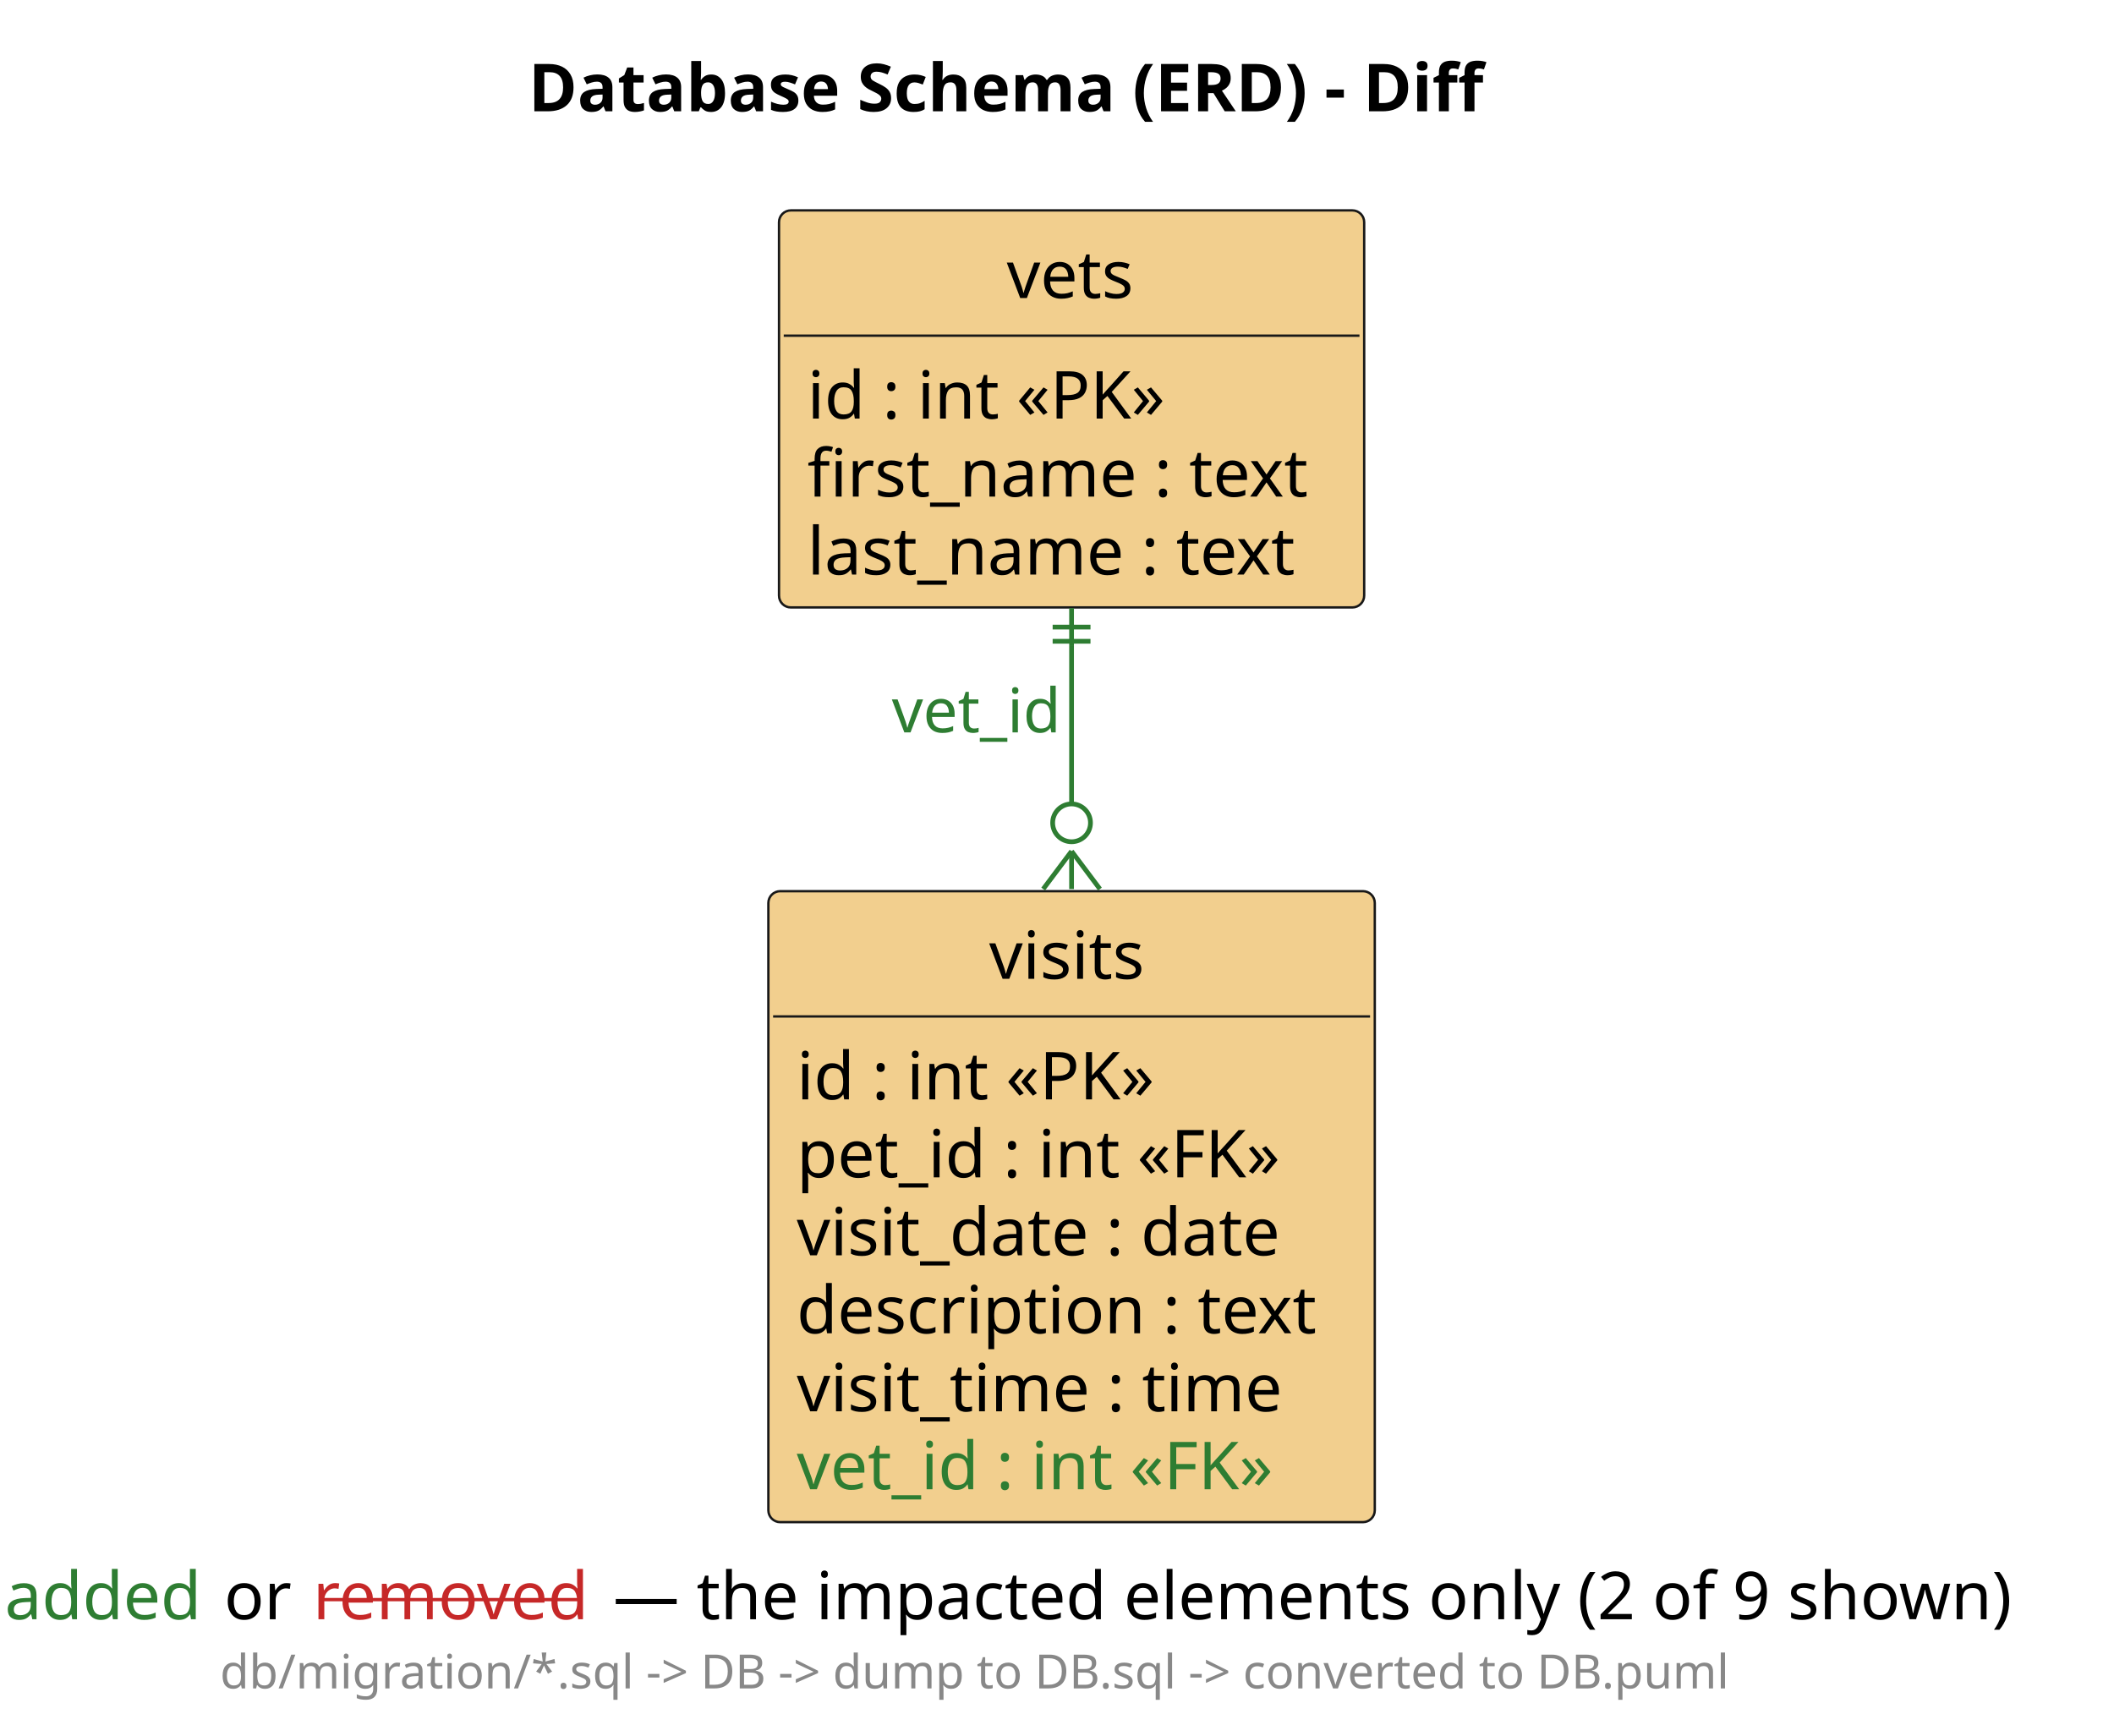
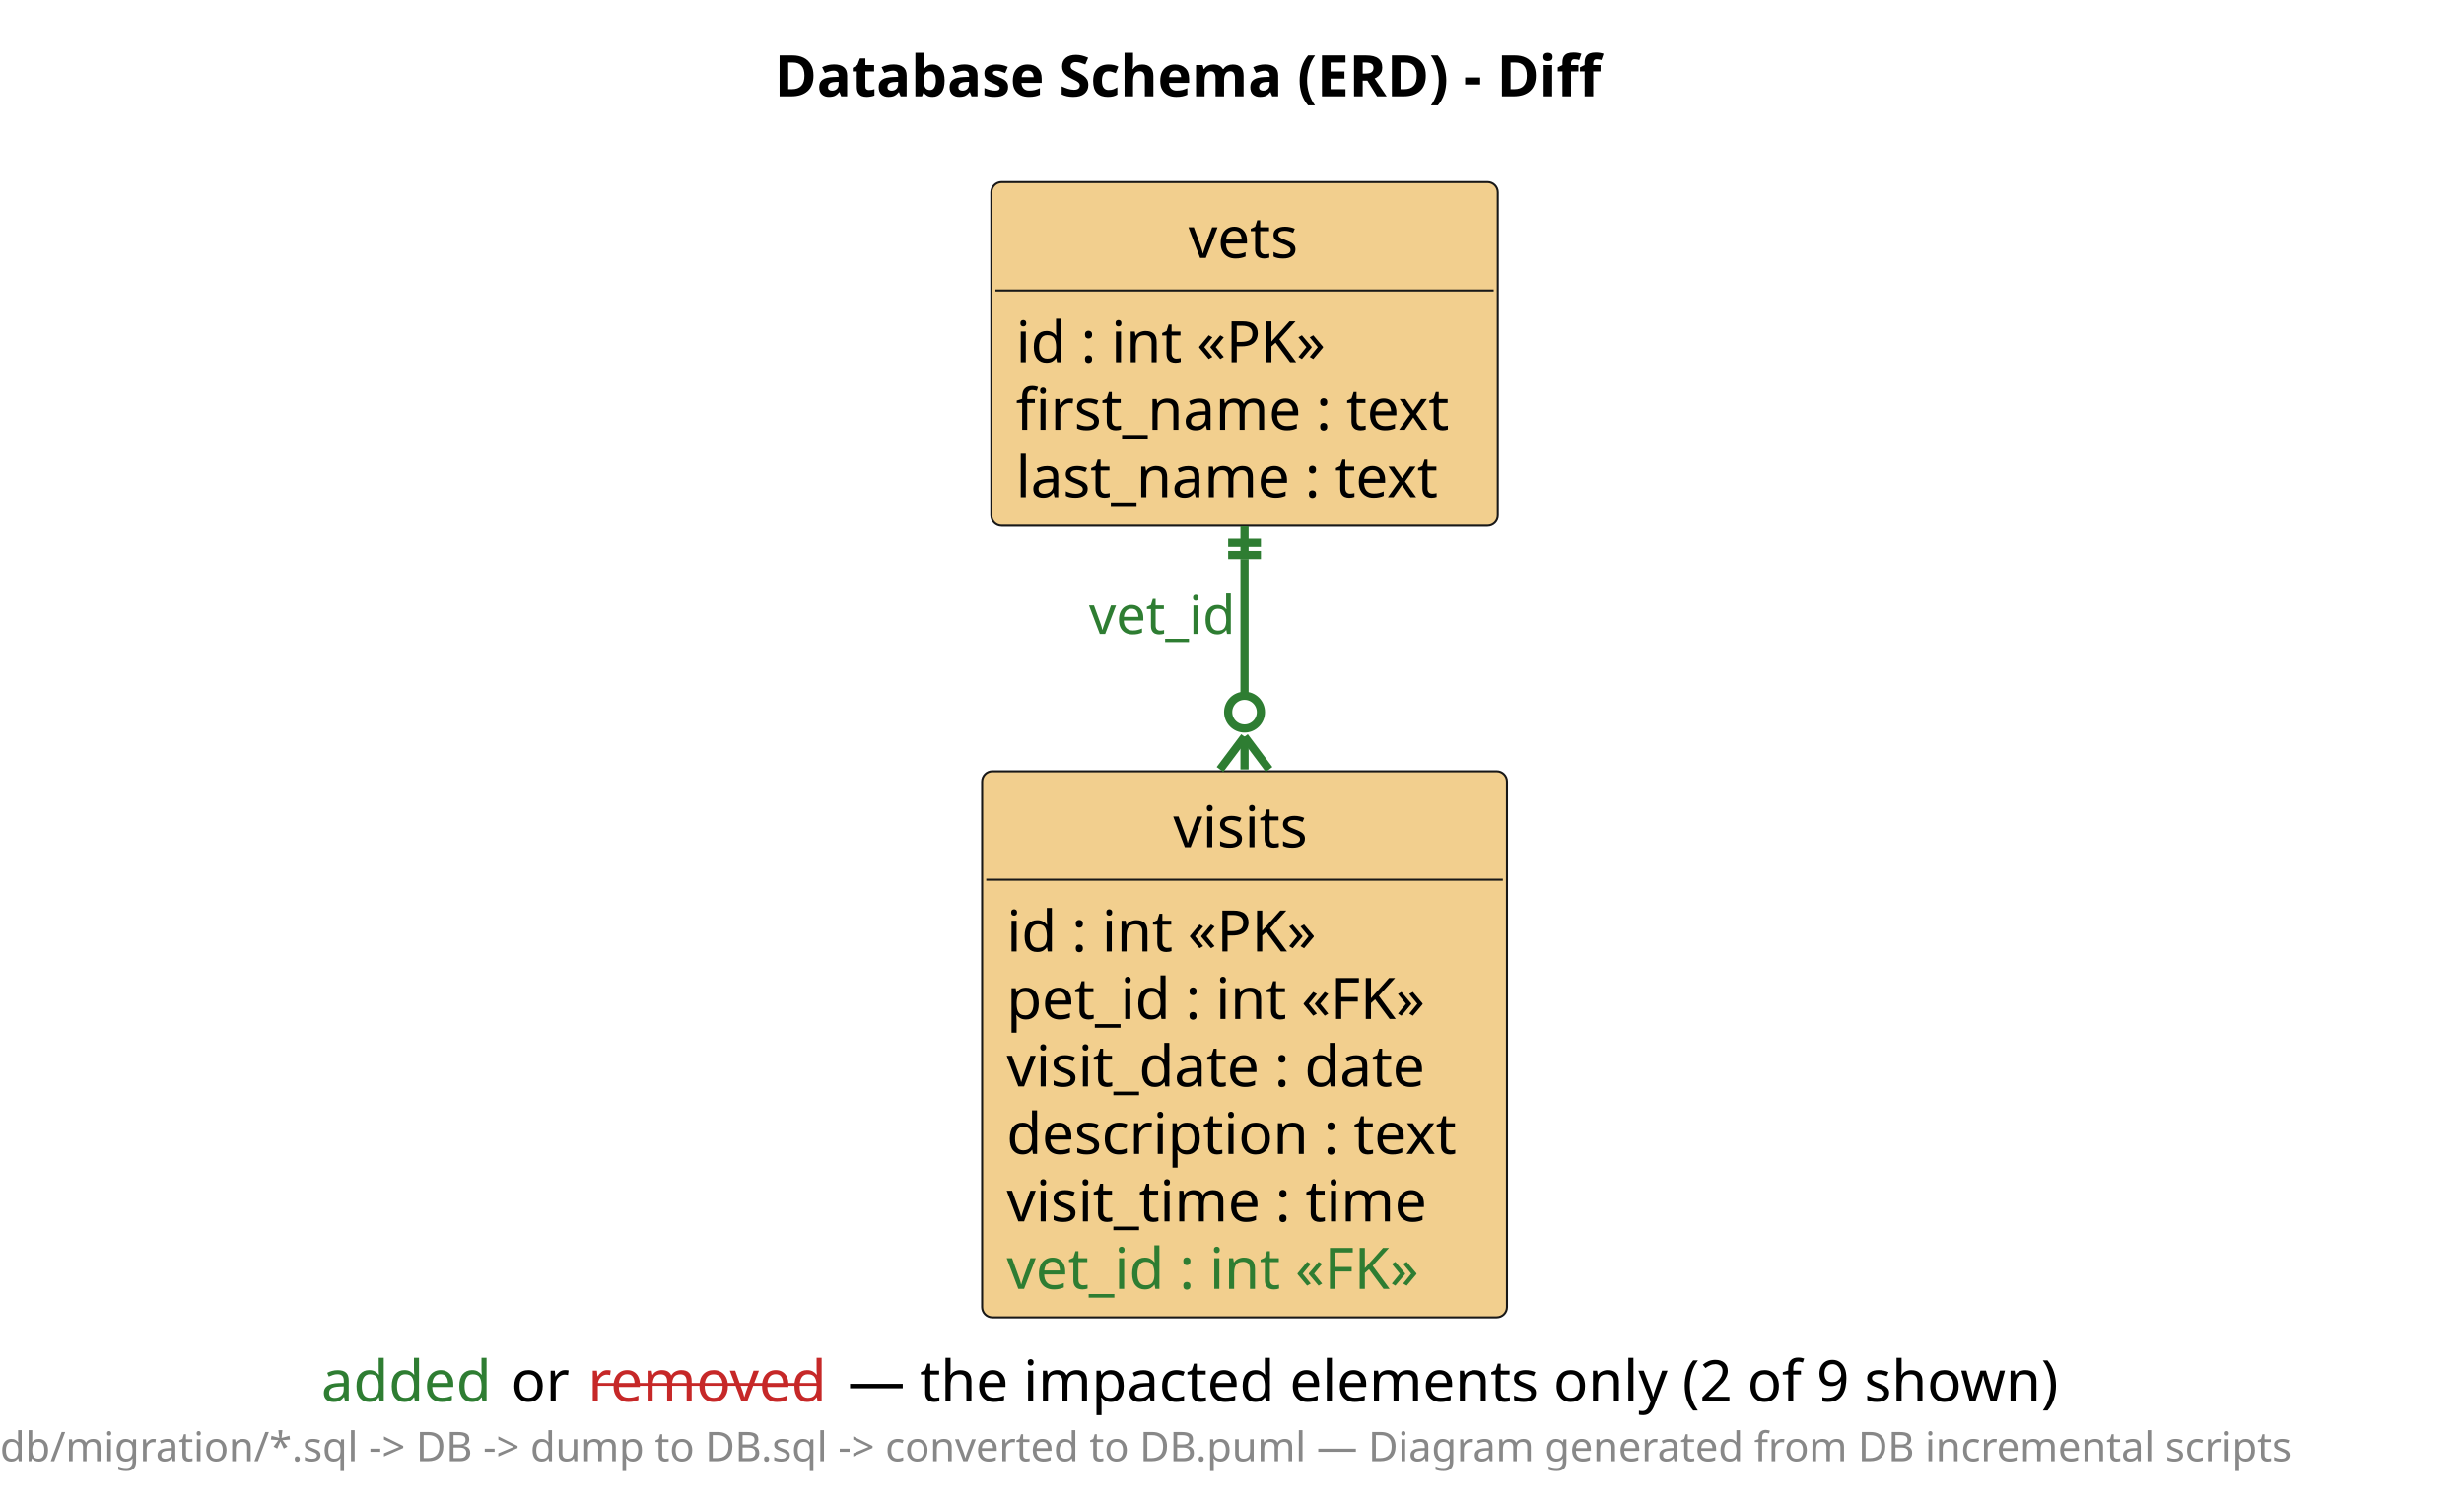
- <svg xmlns="http://www.w3.org/2000/svg" contentStyleType="text/css" data-diagram-type="CLASS" height="367px" preserveAspectRatio="none" style="width:447px;height:367px;background:#FFFFFF;" version="1.1" viewBox="0 0 447 367" width="447px" zoomAndPan="magnify">
+ <svg xmlns="http://www.w3.org/2000/svg" contentStyleType="text/css" data-diagram-type="CLASS" height="367px" preserveAspectRatio="none" style="width:602px;height:367px;background:#FFFFFF;" version="1.1" viewBox="0 0 602 367" width="602px" zoomAndPan="magnify">
  <defs />
  <g>
    <g class="title" data-source-line="3">
-       <text fill="#000000" font-family="sans-serif" font-size="14" font-weight="bold" lengthAdjust="spacing" textLength="215.722" x="111.722" y="23.535">Database Schema (ERD) - Diff</text>
+       <text fill="#000000" font-family="sans-serif" font-size="14" font-weight="bold" lengthAdjust="spacing" textLength="215.722" x="189.205" y="23.535">Database Schema (ERD) - Diff</text>
    </g>
    <g class="entity" data-qualified-name="vets" data-source-line="8" id="ent0002">
-       <rect fill="#F2CF8E" height="83.953" rx="2.5" ry="2.5" style="stroke:#181818;stroke-width:0.5;" width="123.733" x="164.72" y="44.488" />
-       <text fill="#000000" font-family="sans-serif" font-size="14" lengthAdjust="spacing" textLength="27.419" x="212.877" y="63.023">vets</text>
-       <line style="stroke:#181818;stroke-width:0.5;" x1="165.72" x2="287.454" y1="70.977" y2="70.977" />
-       <text fill="#000000" font-family="sans-serif" font-size="14" lengthAdjust="spacing" textLength="80.097" x="170.72" y="88.512">id : int «PK»</text>
-       <text fill="#000000" font-family="sans-serif" font-size="14" lengthAdjust="spacing" textLength="111.733" x="170.72" y="105">first_name : text</text>
-       <text fill="#000000" font-family="sans-serif" font-size="14" lengthAdjust="spacing" textLength="108.589" x="170.72" y="121.488">last_name : text</text>
+       <rect fill="#F2CF8E" height="83.953" rx="2.5" ry="2.5" style="stroke:#181818;stroke-width:0.5;" width="123.733" x="242.203" y="44.488" />
+       <text fill="#000000" font-family="sans-serif" font-size="14" lengthAdjust="spacing" textLength="27.419" x="290.36" y="63.023">vets</text>
+       <line style="stroke:#181818;stroke-width:0.5;" x1="243.203" x2="364.937" y1="70.977" y2="70.977" />
+       <text fill="#000000" font-family="sans-serif" font-size="14" lengthAdjust="spacing" textLength="80.097" x="248.203" y="88.512">id : int «PK»</text>
+       <text fill="#000000" font-family="sans-serif" font-size="14" lengthAdjust="spacing" textLength="111.733" x="248.203" y="105">first_name : text</text>
+       <text fill="#000000" font-family="sans-serif" font-size="14" lengthAdjust="spacing" textLength="108.589" x="248.203" y="121.488">last_name : text</text>
    </g>
    <g class="entity" data-qualified-name="visits" data-source-line="13" id="ent0003">
-       <rect fill="#F2CF8E" height="133.418" rx="2.5" ry="2.5" style="stroke:#181818;stroke-width:0.5;" width="128.225" x="162.47" y="188.438" />
-       <text fill="#000000" font-family="sans-serif" font-size="14" lengthAdjust="spacing" textLength="34.85" x="209.158" y="206.973">visits</text>
-       <line style="stroke:#181818;stroke-width:0.5;" x1="163.47" x2="289.695" y1="214.927" y2="214.927" />
-       <text fill="#000000" font-family="sans-serif" font-size="14" lengthAdjust="spacing" textLength="80.097" x="168.47" y="232.462">id : int «PK»</text>
-       <text fill="#000000" font-family="sans-serif" font-size="14" lengthAdjust="spacing" textLength="108.712" x="168.47" y="248.95">pet_id : int «FK»</text>
-       <text fill="#000000" font-family="sans-serif" font-size="14" lengthAdjust="spacing" textLength="107.16" x="168.47" y="265.438">visit_date : date</text>
-       <text fill="#000000" font-family="sans-serif" font-size="14" lengthAdjust="spacing" textLength="116.225" x="168.47" y="281.927">description : text</text>
-       <text fill="#000000" font-family="sans-serif" font-size="14" lengthAdjust="spacing" textLength="108.309" x="168.47" y="298.415">visit_time : time</text>
-       <text fill="#2E7D32" font-family="sans-serif" font-size="14" lengthAdjust="spacing" textLength="107.147" x="168.47" y="314.903">vet_id : int «FK»</text>
+       <rect fill="#F2CF8E" height="133.418" rx="2.5" ry="2.5" style="stroke:#181818;stroke-width:0.5;" width="128.225" x="239.953" y="188.438" />
+       <text fill="#000000" font-family="sans-serif" font-size="14" lengthAdjust="spacing" textLength="34.85" x="286.641" y="206.973">visits</text>
+       <line style="stroke:#181818;stroke-width:0.5;" x1="240.953" x2="367.178" y1="214.927" y2="214.927" />
+       <text fill="#000000" font-family="sans-serif" font-size="14" lengthAdjust="spacing" textLength="80.097" x="245.953" y="232.462">id : int «PK»</text>
+       <text fill="#000000" font-family="sans-serif" font-size="14" lengthAdjust="spacing" textLength="108.712" x="245.953" y="248.95">pet_id : int «FK»</text>
+       <text fill="#000000" font-family="sans-serif" font-size="14" lengthAdjust="spacing" textLength="107.16" x="245.953" y="265.438">visit_date : date</text>
+       <text fill="#000000" font-family="sans-serif" font-size="14" lengthAdjust="spacing" textLength="116.225" x="245.953" y="281.927">description : text</text>
+       <text fill="#000000" font-family="sans-serif" font-size="14" lengthAdjust="spacing" textLength="108.309" x="245.953" y="298.415">visit_time : time</text>
+       <text fill="#2E7D32" font-family="sans-serif" font-size="14" lengthAdjust="spacing" textLength="107.147" x="245.953" y="314.903">vet_id : int «FK»</text>
    </g>
    <g class="link" data-entity-1="ent0002" data-entity-2="ent0003" data-link-type="crowfoot" data-source-line="22" id="lnk4">
-       <path codeLine="22" d="M226.58,136.598 C226.58,154.548 226.58,149.948 226.58,169.988" fill="none" id="vets-visits" style="stroke:#2E7D32;stroke-width:1;" />
-       <line style="stroke:#2E7D32;stroke-width:1;" x1="222.58" x2="230.58" y1="132.598" y2="132.598" />
-       <line style="stroke:#2E7D32;stroke-width:1;" x1="222.58" x2="230.58" y1="135.598" y2="135.598" />
-       <line style="stroke:#2E7D32;stroke-width:1;" x1="226.58" x2="226.58" y1="136.598" y2="128.598" />
-       <line style="stroke:#2E7D32;stroke-width:1;" x1="226.58" x2="232.58" y1="179.988" y2="187.988" />
-       <line style="stroke:#2E7D32;stroke-width:1;" x1="226.58" x2="220.58" y1="179.988" y2="187.988" />
-       <line style="stroke:#2E7D32;stroke-width:1;" x1="226.58" x2="226.58" y1="179.988" y2="187.988" />
-       <ellipse cx="226.58" cy="173.988" fill="none" rx="4" ry="4" style="stroke:#2E7D32;stroke-width:1;" />
-       <text fill="#2E7D32" font-family="sans-serif" font-size="13" lengthAdjust="spacing" textLength="37.273" x="188.58" y="154.857">vet_id</text>
+       <path codeLine="22" d="M304.063,136.598 C304.063,154.548 304.063,149.948 304.063,169.988" fill="none" id="vets-visits" style="stroke:#2E7D32;stroke-width:2;" />
+       <line style="stroke:#2E7D32;stroke-width:2;" x1="300.063" x2="308.063" y1="132.598" y2="132.598" />
+       <line style="stroke:#2E7D32;stroke-width:2;" x1="300.063" x2="308.063" y1="135.598" y2="135.598" />
+       <line style="stroke:#2E7D32;stroke-width:2;" x1="304.063" x2="304.063" y1="136.598" y2="128.598" />
+       <line style="stroke:#2E7D32;stroke-width:2;" x1="304.063" x2="310.063" y1="179.988" y2="187.988" />
+       <line style="stroke:#2E7D32;stroke-width:2;" x1="304.063" x2="298.063" y1="179.988" y2="187.988" />
+       <line style="stroke:#2E7D32;stroke-width:2;" x1="304.063" x2="304.063" y1="179.988" y2="187.988" />
+       <ellipse cx="304.063" cy="173.988" fill="none" rx="4" ry="4" style="stroke:#2E7D32;stroke-width:2;" />
+       <text fill="#2E7D32" font-family="sans-serif" font-size="13" lengthAdjust="spacing" textLength="37.273" x="266.063" y="154.857">vet_id</text>
    </g>
    <g class="caption" data-source-line="1">
-       <text fill="#2E7D32" font-family="sans-serif" font-size="14" lengthAdjust="spacing" textLength="41.966" x="1" y="342.391">added</text>
-       <text fill="#000000" font-family="sans-serif" font-size="14" lengthAdjust="spacing" textLength="14.328" x="47.395" y="342.391">or</text>
-       <text fill="#C62828" font-family="sans-serif" font-size="14" lengthAdjust="spacing" text-decoration="line-through" textLength="59.056" x="66.153" y="342.391">removed</text>
-       <text fill="#000000" font-family="sans-serif" font-size="14" lengthAdjust="spacing" textLength="308.526" x="129.639" y="342.391">— the impacted elements only (2 of 9 shown)</text>
+       <text fill="#2E7D32" font-family="sans-serif" font-size="14" lengthAdjust="spacing" textLength="41.966" x="78.483" y="342.391">added</text>
+       <text fill="#000000" font-family="sans-serif" font-size="14" lengthAdjust="spacing" textLength="14.328" x="124.878" y="342.391">or</text>
+       <text fill="#C62828" font-family="sans-serif" font-size="14" lengthAdjust="spacing" text-decoration="line-through" textLength="59.056" x="143.636" y="342.391">removed</text>
+       <text fill="#000000" font-family="sans-serif" font-size="14" lengthAdjust="spacing" textLength="308.526" x="207.122" y="342.391">— the impacted elements only (2 of 9 shown)</text>
    </g>
    <g class="footer" data-source-line="4">
-       <text fill="#888888" font-family="sans-serif" font-size="10" lengthAdjust="spacing" textLength="346.118" x="46.523" y="357.012">db/migration/*.sql -&gt; DB -&gt; dump to DB.sql -&gt; converted to DB.puml</text>
+       <text fill="#888888" font-family="sans-serif" font-size="10" lengthAdjust="spacing" textLength="594.131" x="0" y="357.012">db/migration/*.sql -&gt; DB -&gt; dump to DB.sql -&gt; converted to DB.puml — Diagram generated from DB incremental scripts</text>
    </g>
  </g>
</svg>
